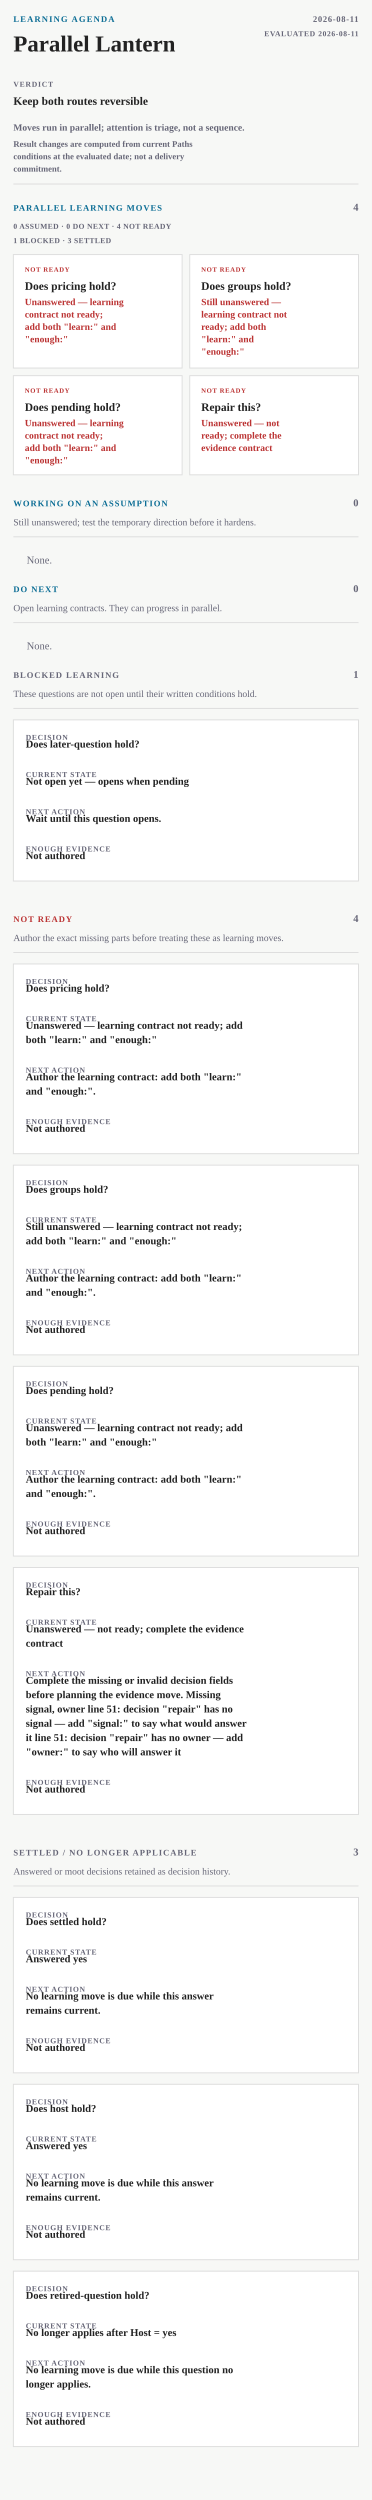
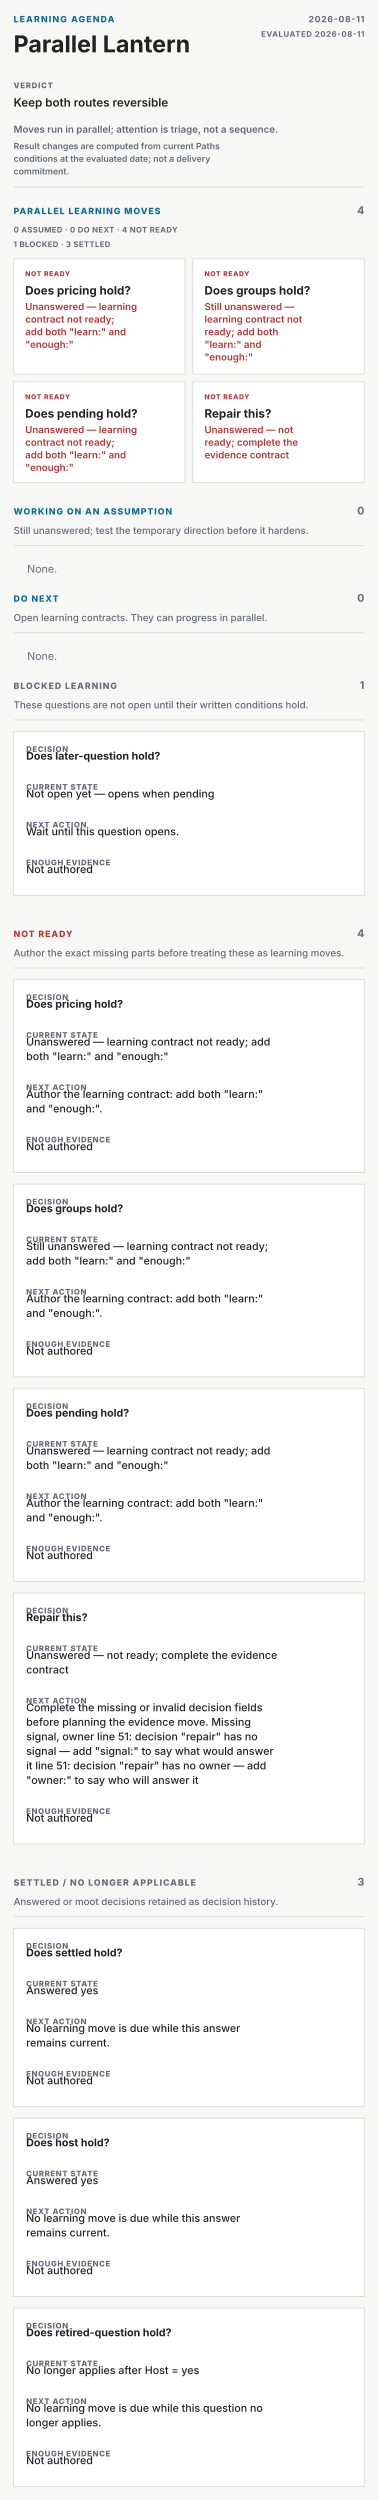
- <svg xmlns="http://www.w3.org/2000/svg" width="390" height="2622" viewBox="0 0 390 2622" role="img" aria-labelledby="paths-agenda-name paths-agenda-description" data-kind="learning-agenda-narrow" data-layout="dossier-stack" data-min-readable-scale="0.9">
-   <rect x="0" y="0" width="390" height="2622" fill="#f7f8f6" />
+ <svg xmlns="http://www.w3.org/2000/svg" width="390" height="2580" viewBox="0 0 390 2580" font-family="system-ui,-apple-system,'Segoe UI',sans-serif" role="img" aria-labelledby="paths-agenda-name paths-agenda-description" data-kind="learning-agenda-narrow" data-layout="dossier-stack" data-min-readable-scale="0.9">
+   <rect x="0" y="0" width="390" height="2580" fill="#f7f8f6" />
  <g data-kind="agenda-header">
    <text x="14" y="23" font-size="9" font-weight="800" letter-spacing="1.2" fill="#0A6C94">LEARNING AGENDA</text>
    <text x="14" y="54" font-size="24" font-weight="700" fill="#222">Parallel Lantern</text>
    <text x="376" y="23" font-size="9" font-weight="700" letter-spacing="0.7" text-anchor="end" fill="#667">2026-08-11</text>
    <text x="376" y="38" font-size="8" font-weight="700" letter-spacing="0.6" text-anchor="end" fill="#667">EVALUATED 2026-08-11</text>
    <text x="14" y="91" font-size="8" font-weight="800" letter-spacing="0.8" fill="#667">VERDICT</text>
    <text x="14" y="110" font-size="12" font-weight="600" fill="#222">Keep both routes reversible</text>
    <text x="14" y="137" font-size="10" font-weight="600" fill="#667">Moves run in parallel; attention is triage, not a sequence.</text>
    <text x="14" y="154" font-size="9" font-weight="600" fill="#667">Result changes are computed from current Paths</text>
    <text x="14" y="167" font-size="9" font-weight="600" fill="#667">conditions at the evaluated date; not a delivery</text>
    <text x="14" y="180" font-size="9" font-weight="600" fill="#667">commitment.</text>
    <line x1="14" y1="193" x2="376" y2="193" stroke="#ddd" stroke-width="1" opacity="1" />
  </g>
  <text x="14" y="221" font-size="9" font-weight="800" letter-spacing="1" fill="#0A6C94">PARALLEL LEARNING MOVES</text>
  <text x="376" y="221" font-size="11" font-weight="700" text-anchor="end" fill="#667">4</text>
  <text x="14" y="240" font-size="8" font-weight="700" letter-spacing="0.35" fill="#667">0 ASSUMED · 0 DO NEXT · 4 NOT READY</text>
  <text x="14" y="255" font-size="8" font-weight="700" letter-spacing="0.35" fill="#667">1 BLOCKED · 3 SETTLED</text>
  <g data-kind="agenda-roster-entry" data-decision-key="pricing" data-selected="false">
    <rect x="14" y="267" width="177" height="119" fill="#fff" stroke="#ddd" stroke-width="1" />
    <text x="26" y="285" font-size="7" font-weight="800" letter-spacing="0.65" fill="#b33">NOT READY</text>
    <text x="26" y="304" font-size="12" font-weight="700" fill="#222">Does pricing hold?</text>
    <text x="26" y="320" font-size="10" font-weight="600" fill="#b33">Unanswered — learning</text>
    <text x="26" y="333" font-size="10" font-weight="600" fill="#b33">contract not ready;</text>
    <text x="26" y="346" font-size="10" font-weight="600" fill="#b33">add both "learn:" and</text>
    <text x="26" y="359" font-size="10" font-weight="600" fill="#b33">"enough:"</text>
  </g>
  <g data-kind="agenda-roster-entry" data-decision-key="groups" data-selected="false">
    <rect x="199" y="267" width="177" height="119" fill="#fff" stroke="#ddd" stroke-width="1" />
    <text x="211" y="285" font-size="7" font-weight="800" letter-spacing="0.65" fill="#b33">NOT READY</text>
    <text x="211" y="304" font-size="12" font-weight="700" fill="#222">Does groups hold?</text>
    <text x="211" y="320" font-size="10" font-weight="600" fill="#b33">Still unanswered —</text>
    <text x="211" y="333" font-size="10" font-weight="600" fill="#b33">learning contract not</text>
    <text x="211" y="346" font-size="10" font-weight="600" fill="#b33">ready; add both</text>
    <text x="211" y="359" font-size="10" font-weight="600" fill="#b33">"learn:" and</text>
    <text x="211" y="372" font-size="10" font-weight="600" fill="#b33">"enough:"</text>
  </g>
  <g data-kind="agenda-roster-entry" data-decision-key="pending" data-selected="false">
    <rect x="14" y="394" width="177" height="104" fill="#fff" stroke="#ddd" stroke-width="1" />
    <text x="26" y="412" font-size="7" font-weight="800" letter-spacing="0.65" fill="#b33">NOT READY</text>
    <text x="26" y="431" font-size="12" font-weight="700" fill="#222">Does pending hold?</text>
    <text x="26" y="447" font-size="10" font-weight="600" fill="#b33">Unanswered — learning</text>
    <text x="26" y="460" font-size="10" font-weight="600" fill="#b33">contract not ready;</text>
    <text x="26" y="473" font-size="10" font-weight="600" fill="#b33">add both "learn:" and</text>
    <text x="26" y="486" font-size="10" font-weight="600" fill="#b33">"enough:"</text>
  </g>
  <g data-kind="agenda-roster-entry" data-decision-key="repair" data-selected="false">
    <rect x="199" y="394" width="177" height="104" fill="#fff" stroke="#ddd" stroke-width="1" />
    <text x="211" y="412" font-size="7" font-weight="800" letter-spacing="0.65" fill="#b33">NOT READY</text>
    <text x="211" y="431" font-size="12" font-weight="700" fill="#222">Repair this?</text>
    <text x="211" y="447" font-size="10" font-weight="600" fill="#b33">Unanswered — not</text>
    <text x="211" y="460" font-size="10" font-weight="600" fill="#b33">ready; complete the</text>
    <text x="211" y="473" font-size="10" font-weight="600" fill="#b33">evidence contract</text>
  </g>
  <g data-kind="agenda-section" data-section="assumption">
    <text x="14" y="531" font-size="9" font-weight="800" letter-spacing="1" fill="#0A6C94">WORKING ON AN ASSUMPTION</text>
    <text x="376" y="531" font-size="11" font-weight="700" text-anchor="end" fill="#667">0</text>
    <text x="14" y="551" font-size="10" font-weight="500" fill="#667">Still unanswered; test the temporary direction before it hardens.</text>
    <line x1="14" y1="563" x2="376" y2="563" stroke="#ddd" stroke-width="1" opacity="1" />
    <text x="28" y="591" font-size="11" fill="#667">None.</text>
  </g>
  <g data-kind="agenda-section" data-section="active">
    <text x="14" y="621" font-size="9" font-weight="800" letter-spacing="1" fill="#0A6C94">DO NEXT</text>
    <text x="376" y="621" font-size="11" font-weight="700" text-anchor="end" fill="#667">0</text>
    <text x="14" y="641" font-size="10" font-weight="500" fill="#667">Open learning contracts. They can progress in parallel.</text>
    <line x1="14" y1="653" x2="376" y2="653" stroke="#ddd" stroke-width="1" opacity="1" />
    <text x="28" y="681" font-size="11" fill="#667">None.</text>
  </g>
  <g data-kind="agenda-section" data-section="blocked">
    <text x="14" y="711" font-size="9" font-weight="800" letter-spacing="1" fill="#667">BLOCKED LEARNING</text>
    <text x="376" y="711" font-size="11" font-weight="700" text-anchor="end" fill="#667">1</text>
    <text x="14" y="731" font-size="10" font-weight="500" fill="#667">These questions are not open until their written conditions hold.</text>
    <line x1="14" y1="743" x2="376" y2="743" stroke="#ddd" stroke-width="1" opacity="1" />
    <g data-kind="agenda-entry" data-detail="compact-register" data-group="blocked" data-decision-key="later-question" data-current-state="dormant" data-selected="false">
      <rect x="14" y="755" width="362" height="169" fill="#fff" stroke="#ddd" stroke-width="1" />
      <text x="27" y="776" font-size="8" font-weight="800" letter-spacing="0.65" fill="#667">DECISION</text>
      <text x="27" y="784" font-size="11" font-weight="700" fill="#222">Does later-question hold?</text>
      <text x="27" y="815" font-size="8" font-weight="800" letter-spacing="0.65" fill="#667">CURRENT STATE</text>
      <text x="27" y="823" font-size="11" font-weight="550" fill="#222">Not open yet — opens when pending</text>
      <text x="27" y="854" font-size="8" font-weight="800" letter-spacing="0.65" fill="#667">NEXT ACTION</text>
      <text x="27" y="862" font-size="11" font-weight="550" fill="#222">Wait until this question opens.</text>
      <text x="27" y="893" font-size="8" font-weight="800" letter-spacing="0.65" fill="#667">ENOUGH EVIDENCE</text>
      <text x="27" y="901" font-size="11" font-weight="550" fill="#222">Not authored</text>
    </g>
  </g>
  <g data-kind="agenda-section" data-section="not-ready">
    <text x="14" y="967" font-size="9" font-weight="800" letter-spacing="1" fill="#b33">NOT READY</text>
    <text x="376" y="967" font-size="11" font-weight="700" text-anchor="end" fill="#667">4</text>
    <text x="14" y="987" font-size="10" font-weight="500" fill="#667">Author the exact missing parts before treating these as learning moves.</text>
    <line x1="14" y1="999" x2="376" y2="999" stroke="#ddd" stroke-width="1" opacity="1" />
    <g data-kind="agenda-entry" data-detail="compact-register" data-group="not-ready" data-decision-key="pricing" data-current-state="not-ready" data-selected="false">
      <rect x="14" y="1011" width="362" height="199" fill="#fff" stroke="#ddd" stroke-width="1" />
      <text x="27" y="1032" font-size="8" font-weight="800" letter-spacing="0.65" fill="#667">DECISION</text>
      <text x="27" y="1040" font-size="11" font-weight="700" fill="#222">Does pricing hold?</text>
      <text x="27" y="1071" font-size="8" font-weight="800" letter-spacing="0.65" fill="#667">CURRENT STATE</text>
      <text x="27" y="1079" font-size="11" font-weight="550" fill="#222">Unanswered — learning contract not ready; add</text>
      <text x="27" y="1094" font-size="11" font-weight="550" fill="#222">both "learn:" and "enough:"</text>
      <text x="27" y="1125" font-size="8" font-weight="800" letter-spacing="0.65" fill="#667">NEXT ACTION</text>
      <text x="27" y="1133" font-size="11" font-weight="550" fill="#222">Author the learning contract: add both "learn:"</text>
      <text x="27" y="1148" font-size="11" font-weight="550" fill="#222">and "enough:".</text>
      <text x="27" y="1179" font-size="8" font-weight="800" letter-spacing="0.65" fill="#667">ENOUGH EVIDENCE</text>
      <text x="27" y="1187" font-size="11" font-weight="550" fill="#222">Not authored</text>
    </g>
    <g data-kind="agenda-entry" data-detail="compact-register" data-group="not-ready" data-decision-key="groups" data-current-state="not-ready" data-selected="false">
      <rect x="14" y="1222" width="362" height="199" fill="#fff" stroke="#ddd" stroke-width="1" />
      <text x="27" y="1243" font-size="8" font-weight="800" letter-spacing="0.65" fill="#667">DECISION</text>
      <text x="27" y="1251" font-size="11" font-weight="700" fill="#222">Does groups hold?</text>
      <text x="27" y="1282" font-size="8" font-weight="800" letter-spacing="0.65" fill="#667">CURRENT STATE</text>
      <text x="27" y="1290" font-size="11" font-weight="550" fill="#222">Still unanswered — learning contract not ready;</text>
      <text x="27" y="1305" font-size="11" font-weight="550" fill="#222">add both "learn:" and "enough:"</text>
      <text x="27" y="1336" font-size="8" font-weight="800" letter-spacing="0.65" fill="#667">NEXT ACTION</text>
      <text x="27" y="1344" font-size="11" font-weight="550" fill="#222">Author the learning contract: add both "learn:"</text>
      <text x="27" y="1359" font-size="11" font-weight="550" fill="#222">and "enough:".</text>
      <text x="27" y="1390" font-size="8" font-weight="800" letter-spacing="0.65" fill="#667">ENOUGH EVIDENCE</text>
      <text x="27" y="1398" font-size="11" font-weight="550" fill="#222">Not authored</text>
    </g>
    <g data-kind="agenda-entry" data-detail="compact-register" data-group="not-ready" data-decision-key="pending" data-current-state="not-ready" data-selected="false">
      <rect x="14" y="1433" width="362" height="199" fill="#fff" stroke="#ddd" stroke-width="1" />
      <text x="27" y="1454" font-size="8" font-weight="800" letter-spacing="0.65" fill="#667">DECISION</text>
      <text x="27" y="1462" font-size="11" font-weight="700" fill="#222">Does pending hold?</text>
      <text x="27" y="1493" font-size="8" font-weight="800" letter-spacing="0.65" fill="#667">CURRENT STATE</text>
      <text x="27" y="1501" font-size="11" font-weight="550" fill="#222">Unanswered — learning contract not ready; add</text>
      <text x="27" y="1516" font-size="11" font-weight="550" fill="#222">both "learn:" and "enough:"</text>
      <text x="27" y="1547" font-size="8" font-weight="800" letter-spacing="0.65" fill="#667">NEXT ACTION</text>
      <text x="27" y="1555" font-size="11" font-weight="550" fill="#222">Author the learning contract: add both "learn:"</text>
      <text x="27" y="1570" font-size="11" font-weight="550" fill="#222">and "enough:".</text>
      <text x="27" y="1601" font-size="8" font-weight="800" letter-spacing="0.65" fill="#667">ENOUGH EVIDENCE</text>
      <text x="27" y="1609" font-size="11" font-weight="550" fill="#222">Not authored</text>
    </g>
    <g data-kind="agenda-entry" data-detail="compact-register" data-group="not-ready" data-decision-key="repair" data-current-state="not-ready" data-selected="false">
      <rect x="14" y="1644" width="362" height="259" fill="#fff" stroke="#ddd" stroke-width="1" />
      <text x="27" y="1665" font-size="8" font-weight="800" letter-spacing="0.65" fill="#667">DECISION</text>
      <text x="27" y="1673" font-size="11" font-weight="700" fill="#222">Repair this?</text>
      <text x="27" y="1704" font-size="8" font-weight="800" letter-spacing="0.65" fill="#667">CURRENT STATE</text>
      <text x="27" y="1712" font-size="11" font-weight="550" fill="#222">Unanswered — not ready; complete the evidence</text>
      <text x="27" y="1727" font-size="11" font-weight="550" fill="#222">contract</text>
      <text x="27" y="1758" font-size="8" font-weight="800" letter-spacing="0.65" fill="#667">NEXT ACTION</text>
      <text x="27" y="1766" font-size="11" font-weight="550" fill="#222">Complete the missing or invalid decision fields</text>
      <text x="27" y="1781" font-size="11" font-weight="550" fill="#222">before planning the evidence move. Missing</text>
      <text x="27" y="1796" font-size="11" font-weight="550" fill="#222">signal, owner line 51: decision "repair" has no</text>
      <text x="27" y="1811" font-size="11" font-weight="550" fill="#222">signal — add "signal:" to say what would answer</text>
      <text x="27" y="1826" font-size="11" font-weight="550" fill="#222">it line 51: decision "repair" has no owner — add</text>
      <text x="27" y="1841" font-size="11" font-weight="550" fill="#222">"owner:" to say who will answer it</text>
      <text x="27" y="1872" font-size="8" font-weight="800" letter-spacing="0.65" fill="#667">ENOUGH EVIDENCE</text>
      <text x="27" y="1880" font-size="11" font-weight="550" fill="#222">Not authored</text>
    </g>
  </g>
  <g data-kind="agenda-section" data-section="settled">
    <text x="14" y="1946" font-size="9" font-weight="800" letter-spacing="1" fill="#667">SETTLED / NO LONGER APPLICABLE</text>
    <text x="376" y="1946" font-size="11" font-weight="700" text-anchor="end" fill="#667">3</text>
    <text x="14" y="1966" font-size="10" font-weight="500" fill="#667">Answered or moot decisions retained as decision history.</text>
    <line x1="14" y1="1978" x2="376" y2="1978" stroke="#ddd" stroke-width="1" opacity="1" />
    <g data-kind="agenda-entry" data-detail="compact-register" data-group="settled" data-decision-key="settled" data-current-state="answered" data-selected="false">
      <rect x="14" y="1990" width="362" height="184" fill="#fff" stroke="#ddd" stroke-width="1" />
      <text x="27" y="2011" font-size="8" font-weight="800" letter-spacing="0.65" fill="#667">DECISION</text>
      <text x="27" y="2019" font-size="11" font-weight="700" fill="#222">Does settled hold?</text>
      <text x="27" y="2050" font-size="8" font-weight="800" letter-spacing="0.65" fill="#667">CURRENT STATE</text>
      <text x="27" y="2058" font-size="11" font-weight="550" fill="#222">Answered yes</text>
      <text x="27" y="2089" font-size="8" font-weight="800" letter-spacing="0.65" fill="#667">NEXT ACTION</text>
      <text x="27" y="2097" font-size="11" font-weight="550" fill="#222">No learning move is due while this answer</text>
      <text x="27" y="2112" font-size="11" font-weight="550" fill="#222">remains current.</text>
      <text x="27" y="2143" font-size="8" font-weight="800" letter-spacing="0.65" fill="#667">ENOUGH EVIDENCE</text>
      <text x="27" y="2151" font-size="11" font-weight="550" fill="#222">Not authored</text>
    </g>
    <g data-kind="agenda-entry" data-detail="compact-register" data-group="settled" data-decision-key="host" data-current-state="answered" data-selected="false">
      <rect x="14" y="2186" width="362" height="184" fill="#fff" stroke="#ddd" stroke-width="1" />
      <text x="27" y="2207" font-size="8" font-weight="800" letter-spacing="0.65" fill="#667">DECISION</text>
      <text x="27" y="2215" font-size="11" font-weight="700" fill="#222">Does host hold?</text>
      <text x="27" y="2246" font-size="8" font-weight="800" letter-spacing="0.65" fill="#667">CURRENT STATE</text>
      <text x="27" y="2254" font-size="11" font-weight="550" fill="#222">Answered yes</text>
      <text x="27" y="2285" font-size="8" font-weight="800" letter-spacing="0.65" fill="#667">NEXT ACTION</text>
      <text x="27" y="2293" font-size="11" font-weight="550" fill="#222">No learning move is due while this answer</text>
      <text x="27" y="2308" font-size="11" font-weight="550" fill="#222">remains current.</text>
      <text x="27" y="2339" font-size="8" font-weight="800" letter-spacing="0.65" fill="#667">ENOUGH EVIDENCE</text>
      <text x="27" y="2347" font-size="11" font-weight="550" fill="#222">Not authored</text>
    </g>
    <g data-kind="agenda-entry" data-detail="compact-register" data-group="settled" data-decision-key="retired-question" data-current-state="moot" data-selected="false">
      <rect x="14" y="2382" width="362" height="184" fill="#fff" stroke="#ddd" stroke-width="1" />
      <text x="27" y="2403" font-size="8" font-weight="800" letter-spacing="0.65" fill="#667">DECISION</text>
      <text x="27" y="2411" font-size="11" font-weight="700" fill="#222">Does retired-question hold?</text>
      <text x="27" y="2442" font-size="8" font-weight="800" letter-spacing="0.65" fill="#667">CURRENT STATE</text>
      <text x="27" y="2450" font-size="11" font-weight="550" fill="#222">No longer applies after Host = yes</text>
      <text x="27" y="2481" font-size="8" font-weight="800" letter-spacing="0.65" fill="#667">NEXT ACTION</text>
      <text x="27" y="2489" font-size="11" font-weight="550" fill="#222">No learning move is due while this question no</text>
      <text x="27" y="2504" font-size="11" font-weight="550" fill="#222">longer applies.</text>
      <text x="27" y="2535" font-size="8" font-weight="800" letter-spacing="0.65" fill="#667">ENOUGH EVIDENCE</text>
      <text x="27" y="2543" font-size="11" font-weight="550" fill="#222">Not authored</text>
    </g>
  </g>
</svg>
